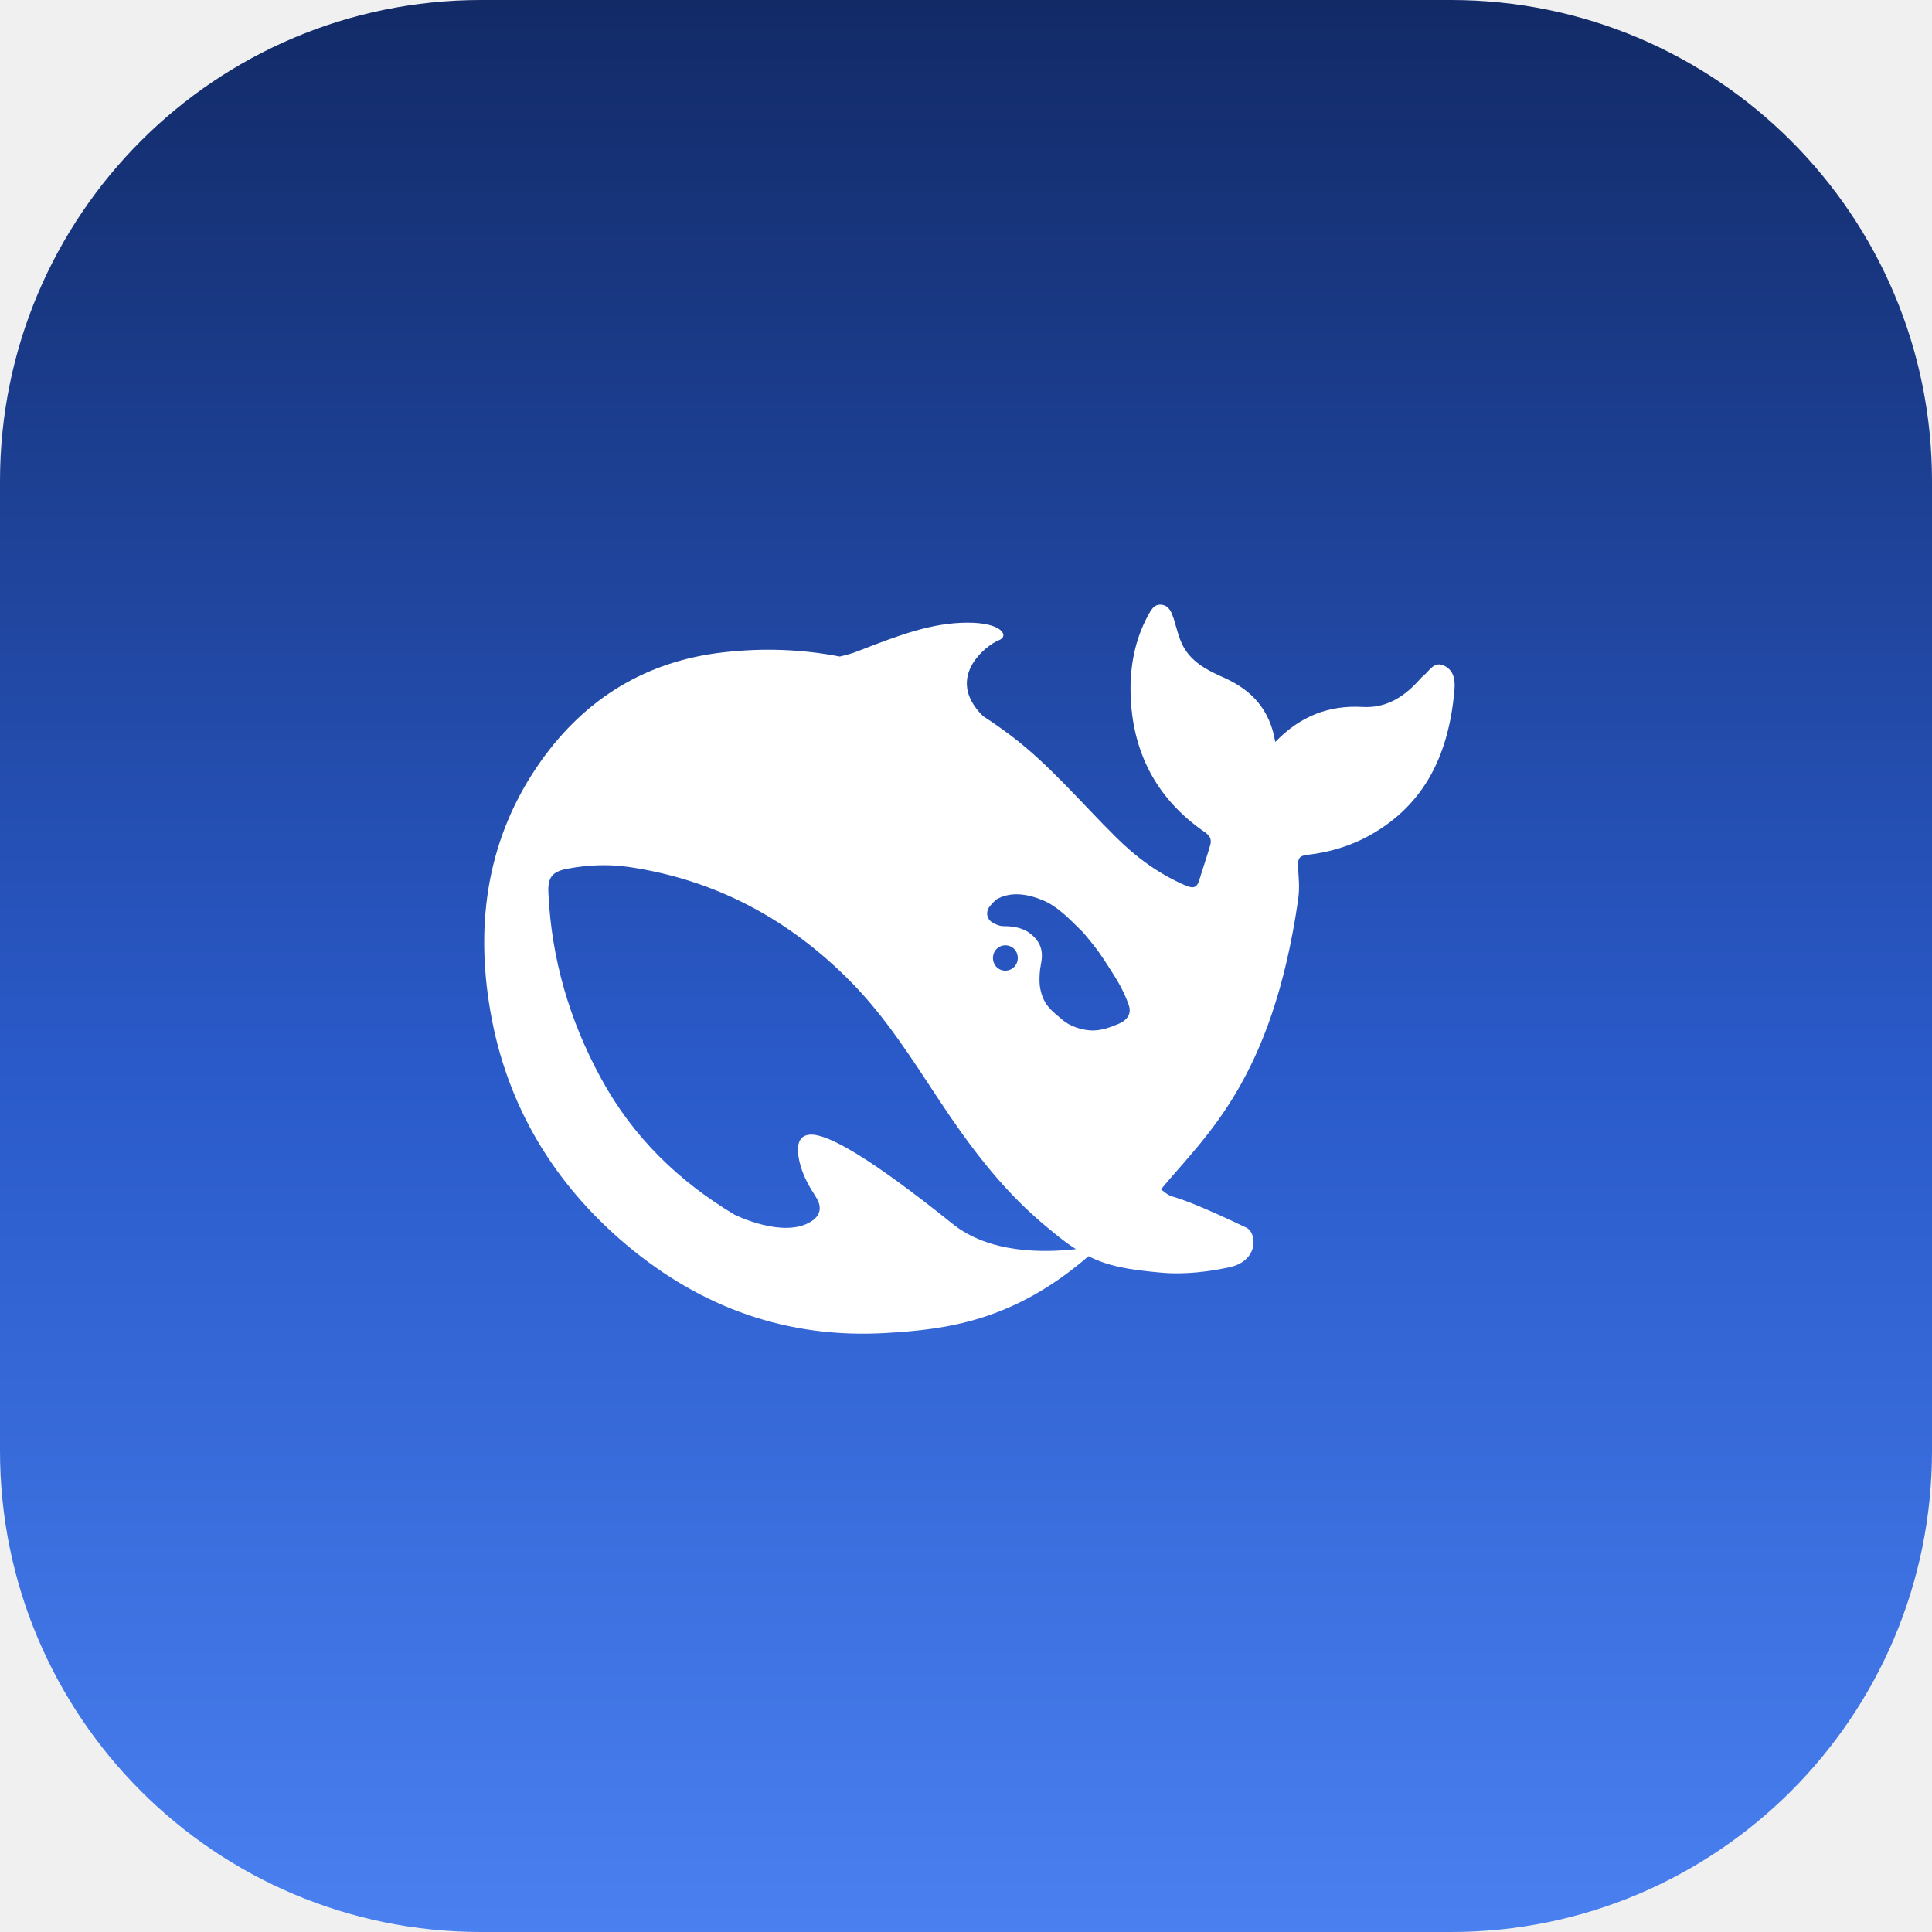
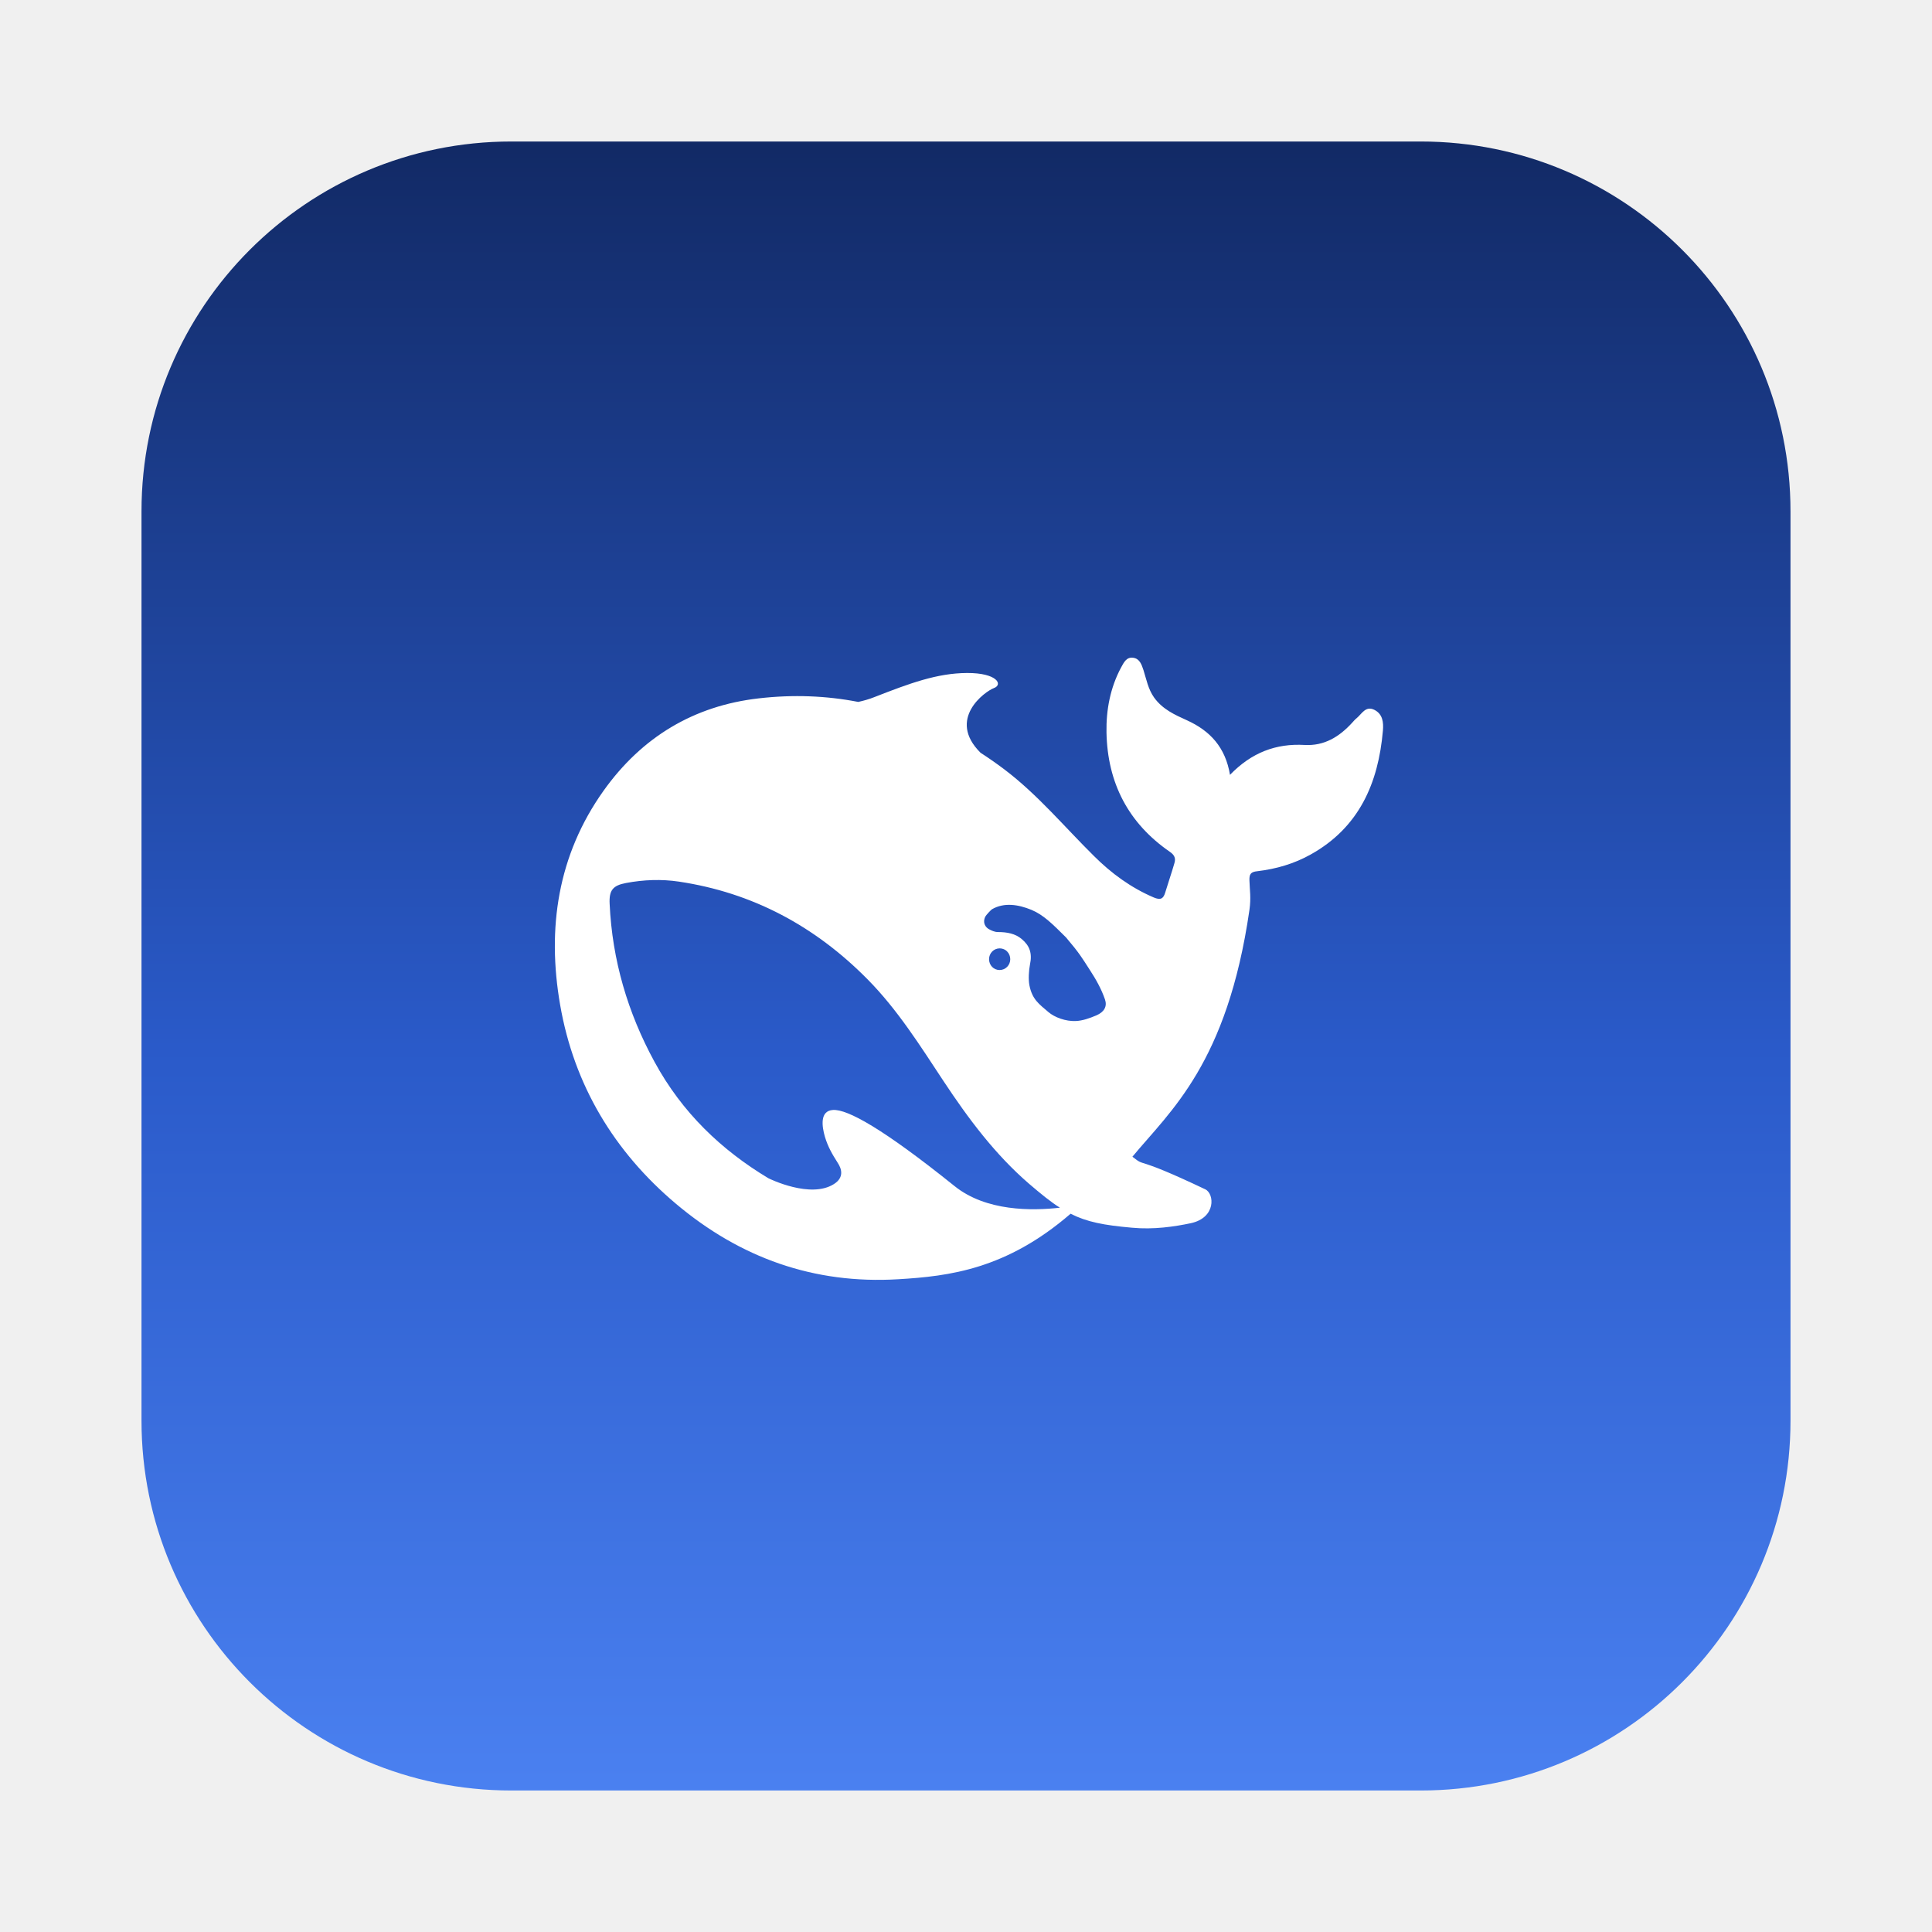
<svg xmlns="http://www.w3.org/2000/svg" width="1024" height="1024" viewBox="0 0 1024 1024">
  <defs>
    <linearGradient id="bg" x1="0" y1="0" x2="0" y2="1">
      <stop offset="0" stop-color="#122a66" />
      <stop offset="0.55" stop-color="#2a5ac9" />
      <stop offset="1" stop-color="#4a80f0" />
    </linearGradient>
  </defs>
-   <rect x="0" y="0" width="1024" height="1024" rx="255" fill="url(#bg)" />
-   <g transform="translate(246.0,246.0) scale(10.64)">
+   <rect x="75" y="75" width="874" height="874" rx="196" fill="url(#bg)" />
+   <g transform="translate(285,285) scale(9.081)">
    <path d="M48.835 10.048C48.323 9.792 48.102 10.28 47.803 10.528C47.701 10.608 47.614 10.712 47.527 10.808C46.779 11.624 45.905 12.16 44.762 12.096C43.092 12 41.666 12.536 40.406 13.84C40.138 12.232 39.248 11.272 37.893 10.656C37.184 10.336 36.467 10.016 35.97 9.32C35.623 8.824 35.529 8.272 35.356 7.728C35.246 7.4 35.135 7.064 34.765 7.008C34.363 6.944 34.206 7.288 34.048 7.576C33.418 8.752 33.173 10.048 33.197 11.36C33.252 14.312 34.474 16.664 36.9 18.336C37.176 18.528 37.247 18.72 37.16 19C36.995 19.576 36.797 20.136 36.624 20.712C36.514 21.08 36.349 21.16 35.962 21C34.631 20.432 33.481 19.592 32.464 18.576C30.739 16.872 29.179 14.992 27.233 13.52C26.776 13.176 26.319 12.856 25.847 12.552C23.862 10.584 26.107 8.968 26.627 8.776C27.17 8.576 26.816 7.888 25.059 7.896C23.302 7.904 21.695 8.504 19.647 9.304C19.348 9.424 19.032 9.512 18.709 9.584C16.85 9.224 14.92 9.144 12.903 9.376C9.106 9.808 6.073 11.64 3.843 14.768C1.165 18.528 0.534 22.8 1.307 27.256C2.118 31.952 4.466 35.84 8.074 38.88C11.816 42.032 16.125 43.576 21.041 43.28C24.027 43.104 27.352 42.696 31.102 39.456C32.047 39.936 33.04 40.128 34.686 40.272C35.955 40.392 37.176 40.208 38.121 40.008C39.602 39.688 39.499 38.288 38.964 38.032C34.623 35.968 35.576 36.808 34.71 36.128C36.916 33.464 40.24 30.696 41.54 21.728C41.643 21.016 41.556 20.568 41.54 19.992C41.532 19.64 41.611 19.504 42.005 19.464C43.092 19.336 44.148 19.032 45.117 18.488C47.929 16.92 49.064 14.344 49.331 11.256C49.371 10.784 49.324 10.296 48.835 10.048ZM24.326 37.84C20.12 34.464 18.079 33.352 17.236 33.4C16.448 33.448 16.59 34.368 16.763 34.968C16.944 35.56 17.181 35.968 17.512 36.488C17.74 36.832 17.898 37.344 17.283 37.728C15.928 38.584 13.573 37.44 13.462 37.384C10.721 35.736 8.428 33.56 6.813 30.584C5.253 27.72 4.348 24.648 4.198 21.368C4.158 20.576 4.387 20.296 5.159 20.152C6.175 19.96 7.223 19.92 8.239 20.072C12.533 20.712 16.189 22.672 19.253 25.776C21.002 27.544 22.325 29.656 23.689 31.72C25.138 33.912 26.698 36 28.683 37.712C29.384 38.312 29.943 38.768 30.479 39.104C28.864 39.288 26.17 39.328 24.326 37.84ZM26.343 24.6C26.343 24.248 26.619 23.968 26.966 23.968C27.044 23.968 27.115 23.984 27.178 24.008C27.265 24.04 27.344 24.088 27.407 24.16C27.517 24.272 27.58 24.432 27.58 24.6C27.58 24.952 27.304 25.232 26.957 25.232C26.611 25.232 26.343 24.952 26.343 24.6ZM32.606 27.88C32.205 28.048 31.803 28.192 31.416 28.208C30.818 28.24 30.164 27.992 29.81 27.688C29.258 27.216 28.864 26.952 28.699 26.128C28.628 25.776 28.668 25.232 28.73 24.92C28.872 24.248 28.714 23.816 28.25 23.424C27.872 23.104 27.391 23.016 26.863 23.016C26.666 23.016 26.485 22.928 26.351 22.856C26.13 22.744 25.949 22.464 26.123 22.12C26.178 22.008 26.446 21.736 26.509 21.688C27.226 21.272 28.053 21.408 28.817 21.72C29.526 22.016 30.061 22.56 30.834 23.328C31.622 24.256 31.763 24.512 32.212 25.208C32.567 25.752 32.89 26.312 33.11 26.952C33.245 27.352 33.071 27.68 32.606 27.88Z" fill="#ffffff" />
  </g>
</svg>
